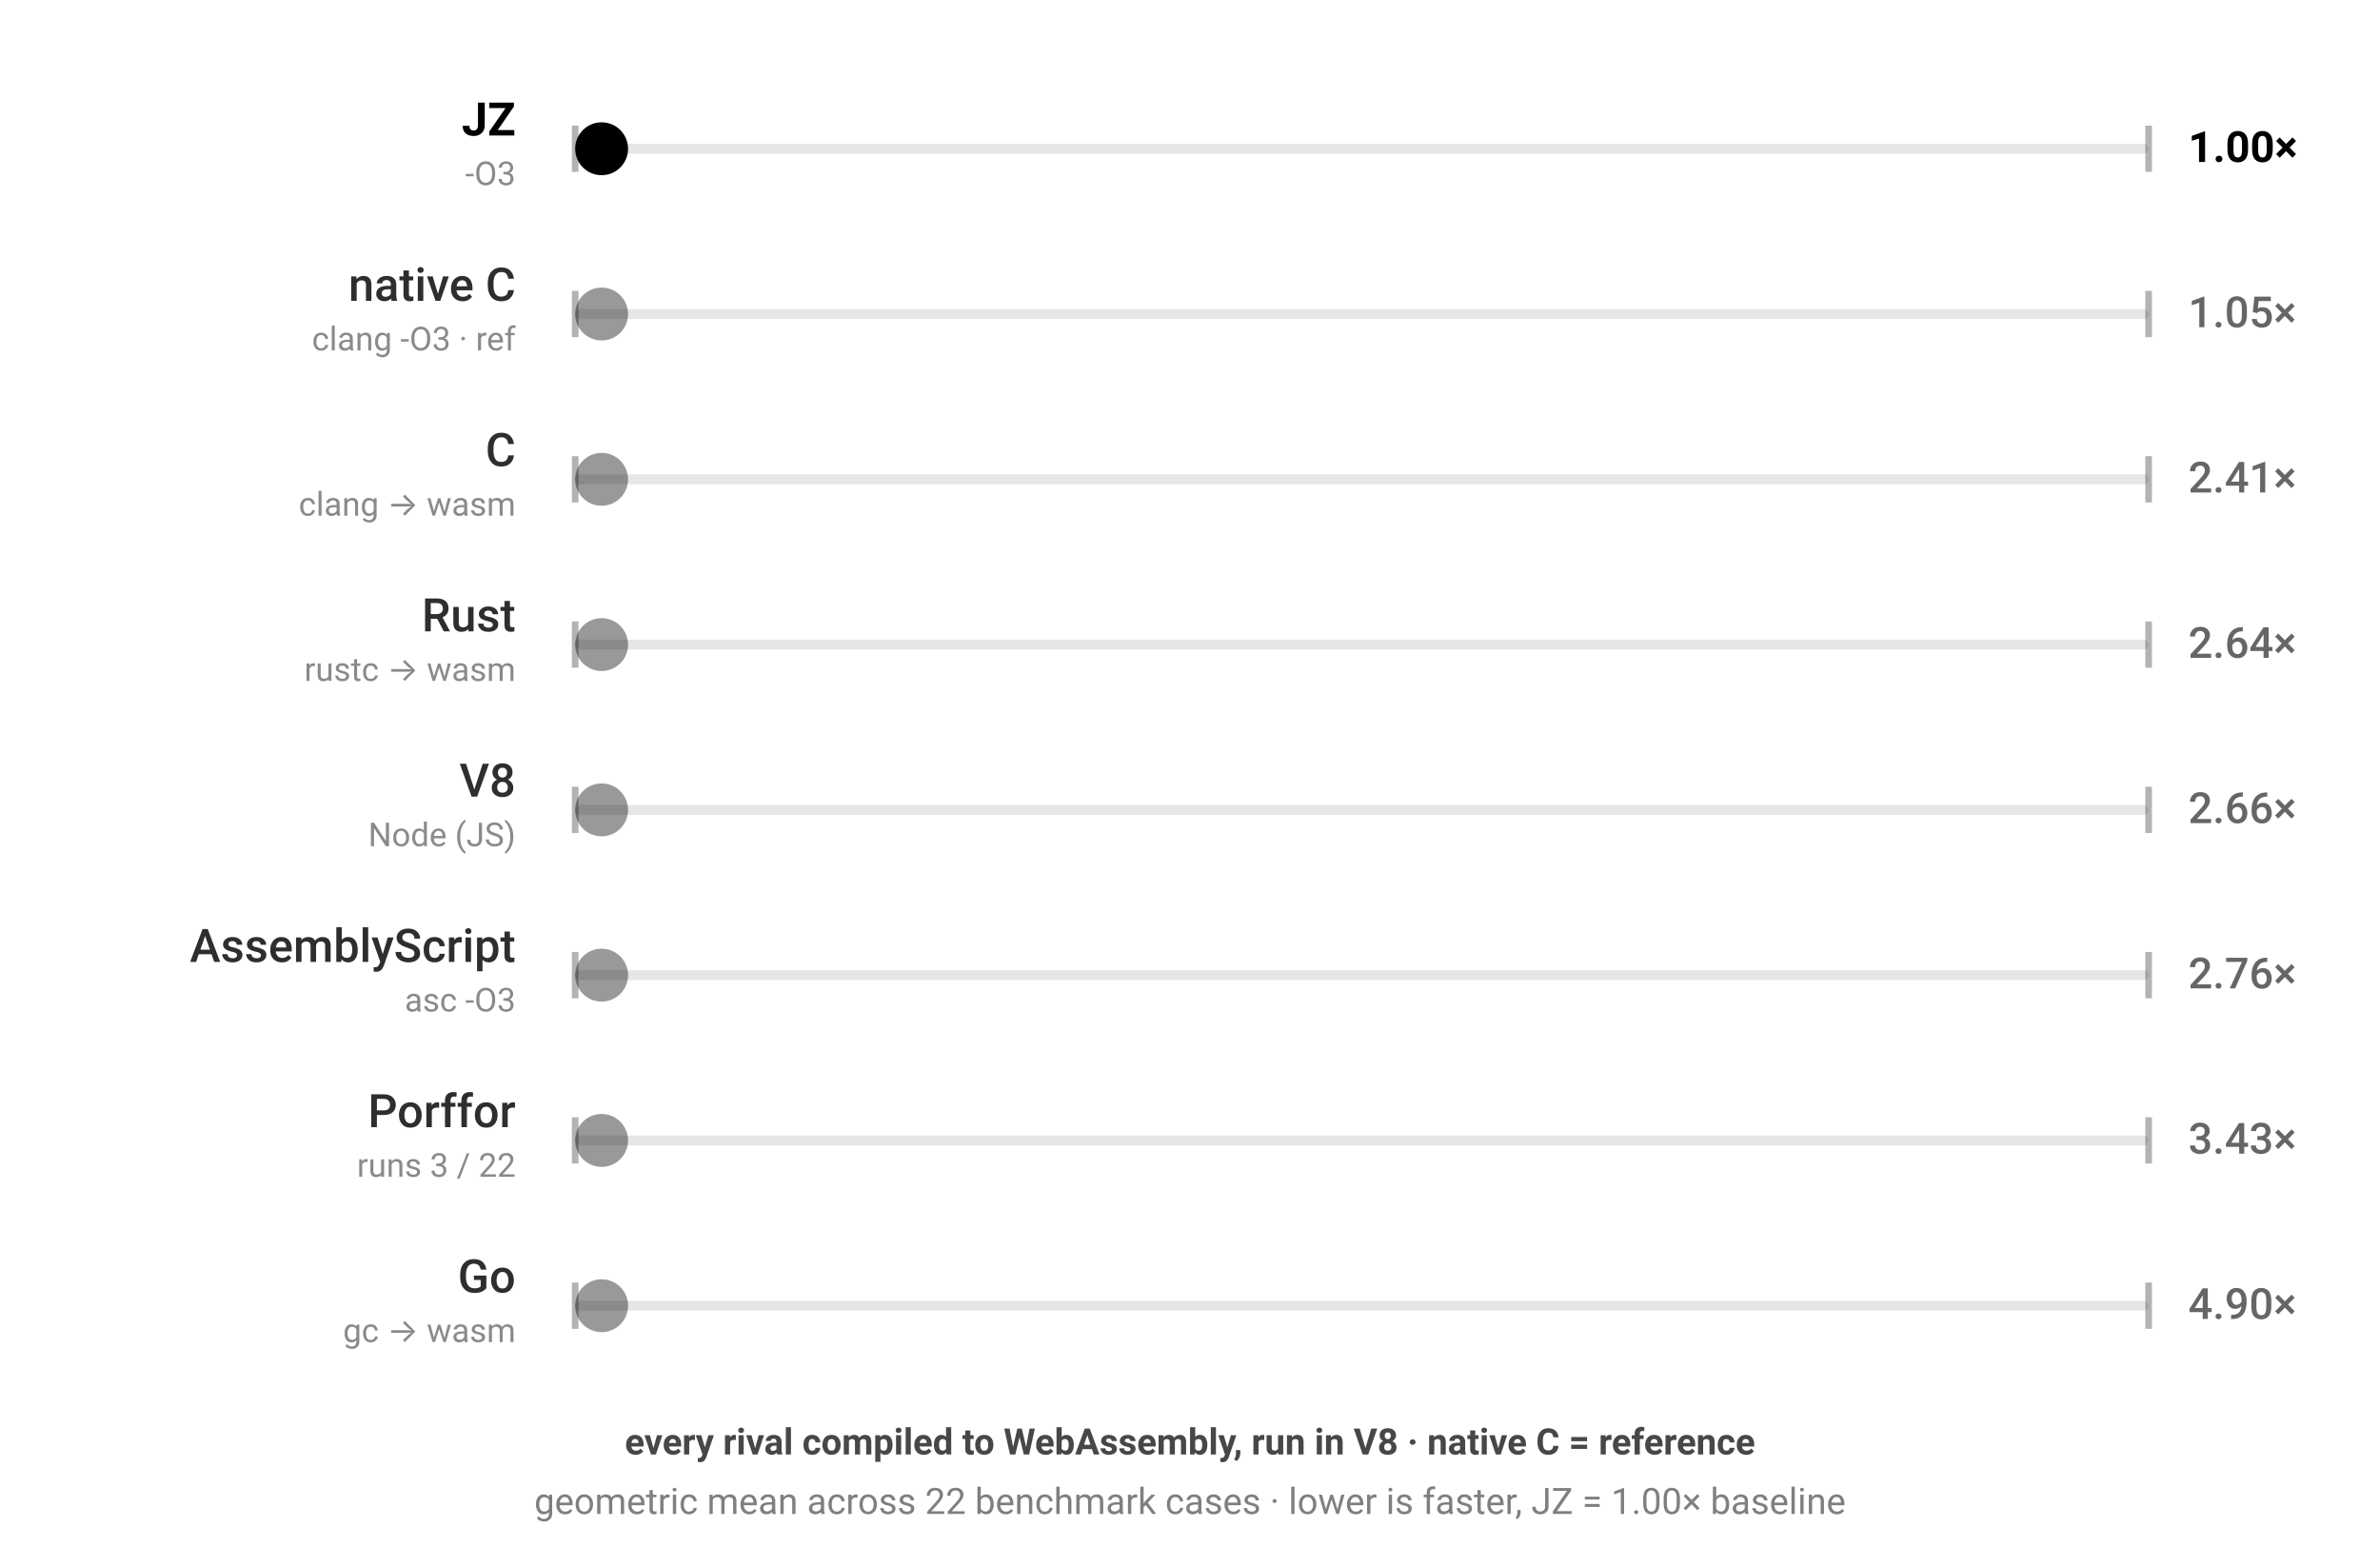
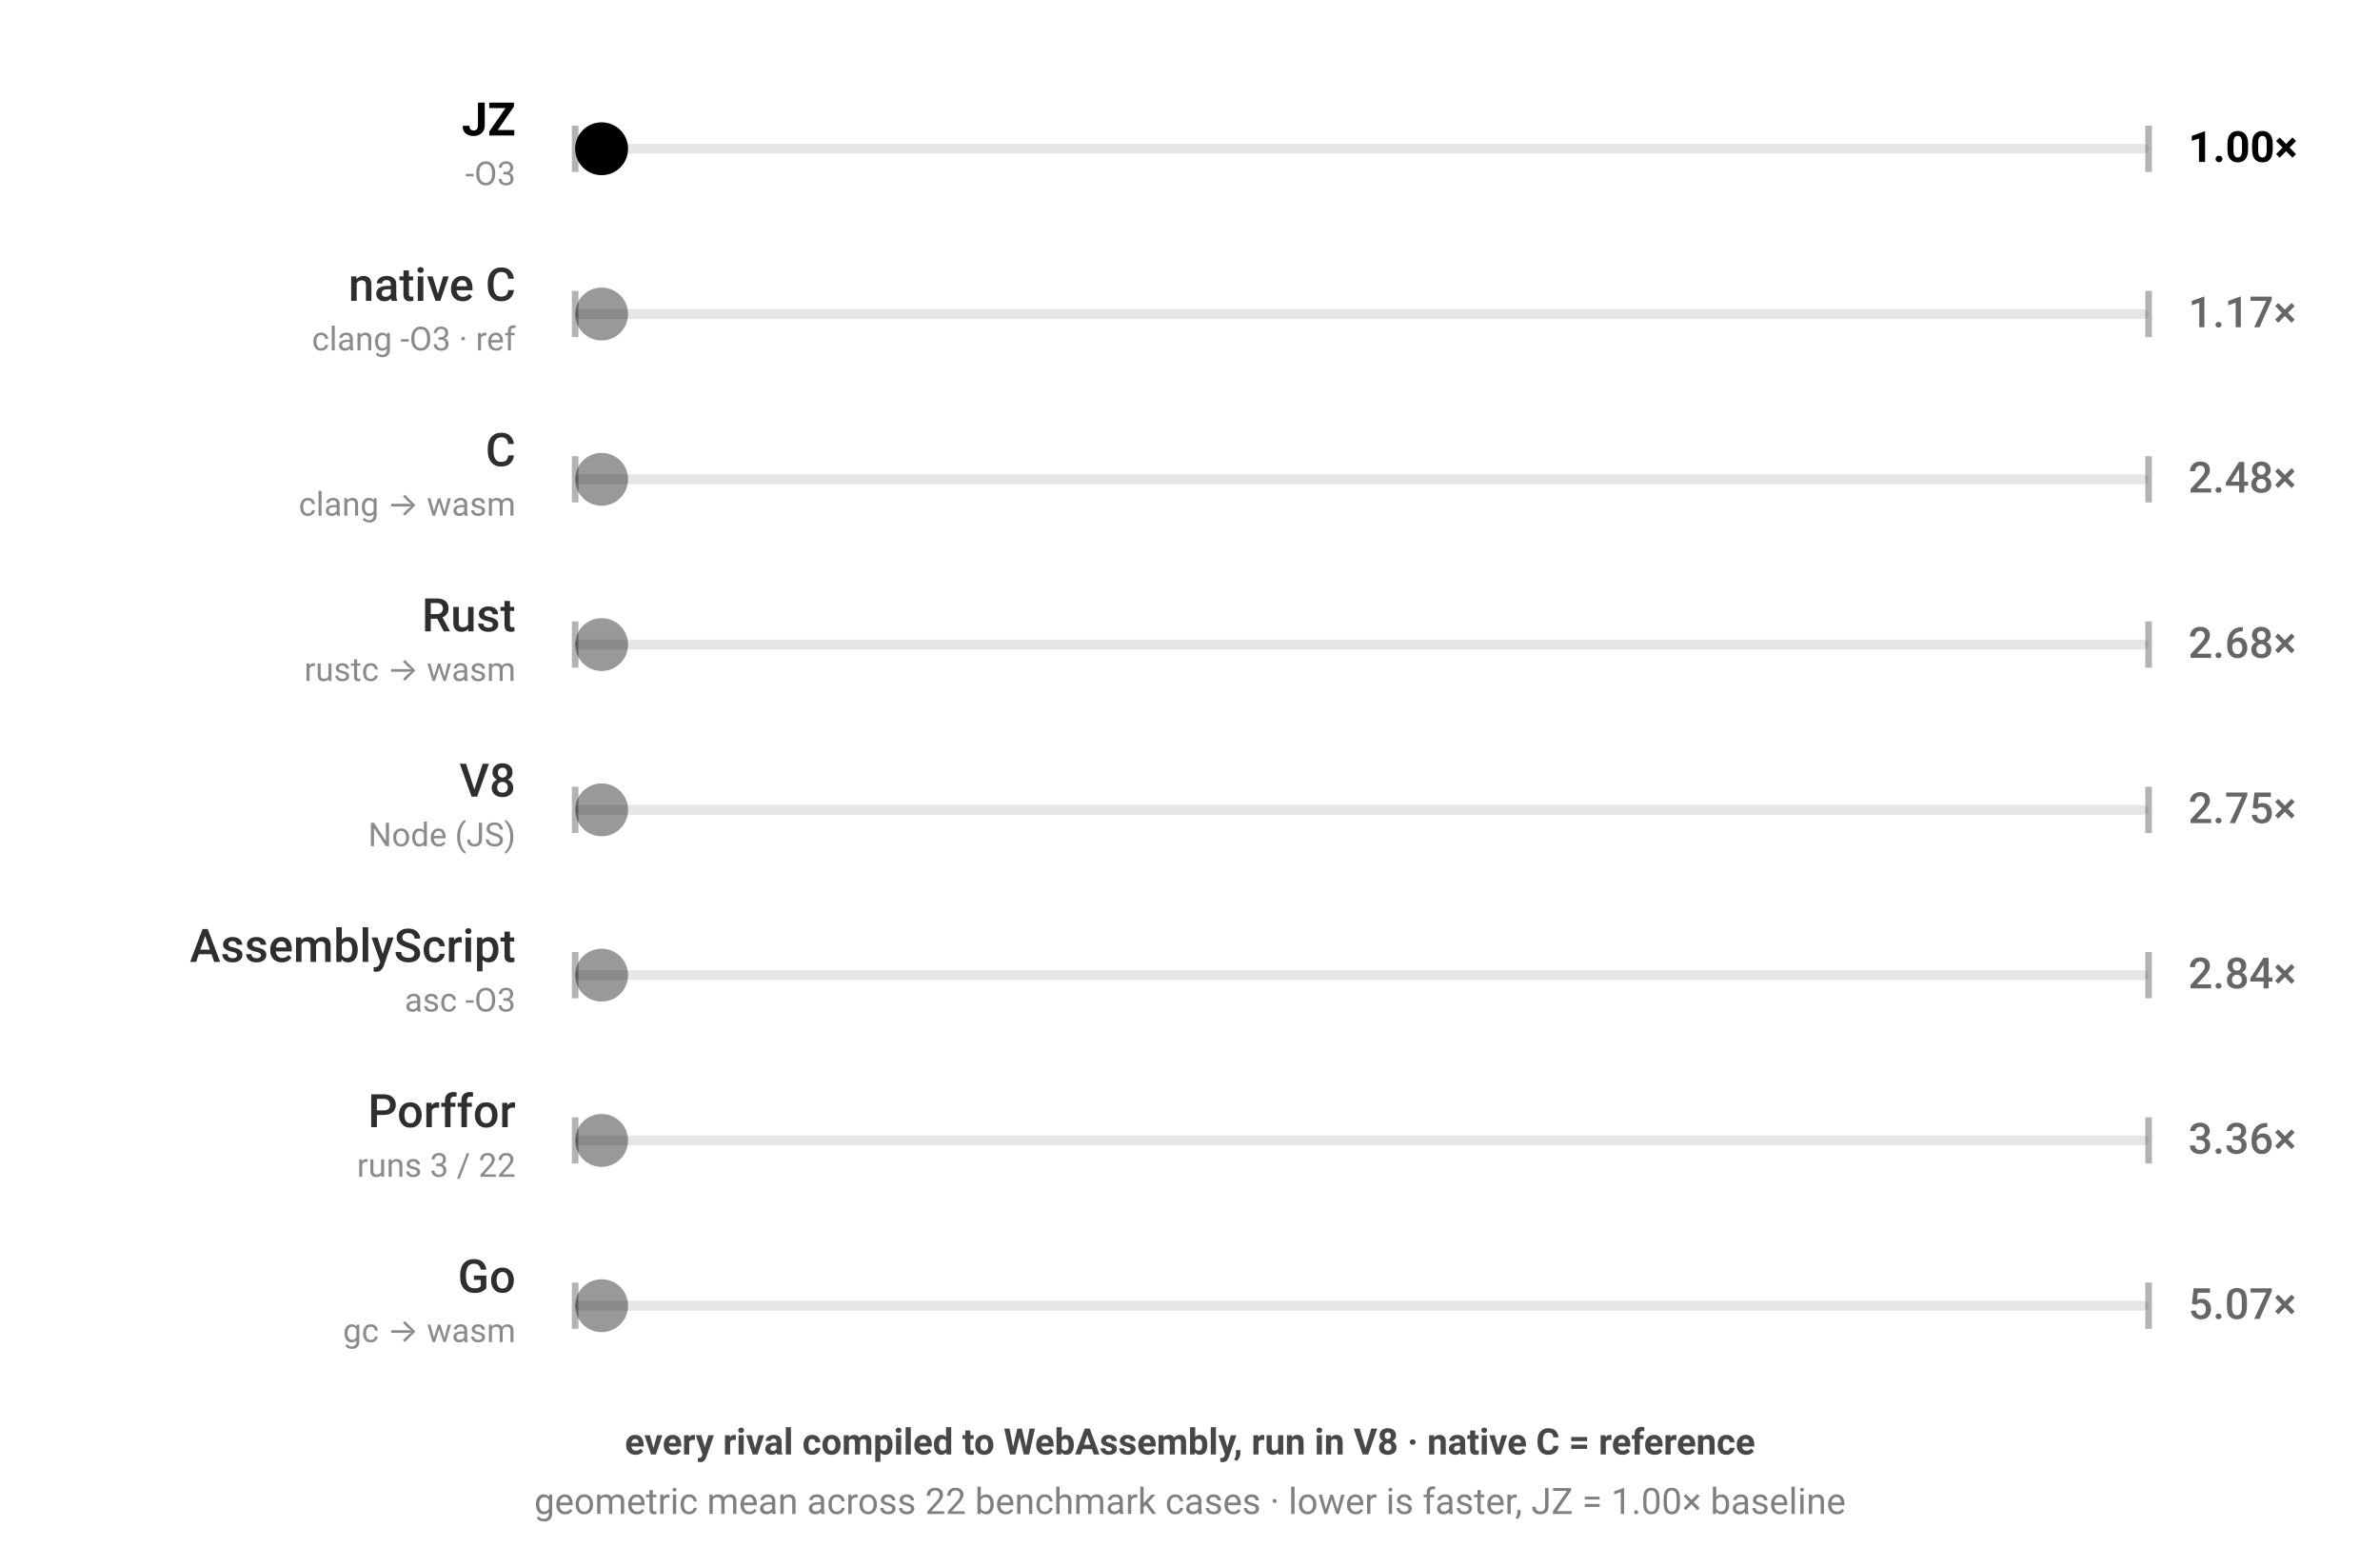
<svg xmlns="http://www.w3.org/2000/svg" viewBox="0 0 720 474" width="720" height="474" style="color-scheme:light dark" role="img" aria-label="JZ benchmark — every rival compiled to WebAssembly, run in V8 · native C = reference; geometric mean across 22 benchmark cases · lower is faster, JZ = 1.00× baseline; each ball's speed is proportional to that engine's geometric-mean runtime across the corpus">
  <g font-family="-apple-system,BlinkMacSystemFont,'Segoe UI',Roboto,sans-serif">
    <rect x="174" y="43.5" width="476" height="3" rx="1.5" fill="currentColor" fill-opacity="0.1" />
    <line x1="174" y1="38" x2="174" y2="52" stroke="currentColor" stroke-opacity="0.3" stroke-width="2" />
    <line x1="650" y1="38" x2="650" y2="52" stroke="currentColor" stroke-opacity="0.3" stroke-width="2" />
    <text x="156" y="41" text-anchor="end" font-size="14" font-weight="700" fill="currentColor" fill-opacity="1">JZ</text>
    <text x="156" y="56" text-anchor="end" font-size="10" fill="currentColor" fill-opacity="0.46">-O3</text>
    <text x="662" y="49" font-size="13" font-weight="700" fill="currentColor" fill-opacity="1">1.00×</text>
    <circle cx="182.0" cy="45" r="8" fill="currentColor" fill-opacity="1">
      <animate attributeName="cx" dur="1.6s" repeatCount="indefinite" calcMode="linear" keyTimes="0;0.5;1" values="182.0;642.0;182.0" begin="-0.00s" />
    </circle>
  </g>
  <g font-family="-apple-system,BlinkMacSystemFont,'Segoe UI',Roboto,sans-serif">
    <rect x="174" y="93.5" width="476" height="3" rx="1.5" fill="currentColor" fill-opacity="0.1" />
    <line x1="174" y1="88" x2="174" y2="102" stroke="currentColor" stroke-opacity="0.3" stroke-width="2" />
    <line x1="650" y1="88" x2="650" y2="102" stroke="currentColor" stroke-opacity="0.3" stroke-width="2" />
    <text x="156" y="91" text-anchor="end" font-size="14" font-weight="500" fill="currentColor" fill-opacity="0.82">native C</text>
    <text x="156" y="106" text-anchor="end" font-size="10" fill="currentColor" fill-opacity="0.46">clang -O3 · ref</text>
-     <text x="662" y="99" font-size="13" font-weight="500" fill="currentColor" fill-opacity="0.6">1.05×</text>
+     <text x="662" y="99" font-size="13" font-weight="500" fill="currentColor" fill-opacity="0.6">1.17×</text>
    <circle cx="182.0" cy="95" r="8" fill="currentColor" fill-opacity="0.4">
-       <animate attributeName="cx" dur="1.68s" repeatCount="indefinite" calcMode="linear" keyTimes="0;0.5;1" values="182.0;642.0;182.0" begin="-0.41s" />
+       <animate attributeName="cx" dur="1.869s" repeatCount="indefinite" calcMode="linear" keyTimes="0;0.5;1" values="182.0;642.0;182.0" begin="-0.41s" />
    </circle>
  </g>
  <g font-family="-apple-system,BlinkMacSystemFont,'Segoe UI',Roboto,sans-serif">
    <rect x="174" y="143.5" width="476" height="3" rx="1.5" fill="currentColor" fill-opacity="0.1" />
    <line x1="174" y1="138" x2="174" y2="152" stroke="currentColor" stroke-opacity="0.3" stroke-width="2" />
    <line x1="650" y1="138" x2="650" y2="152" stroke="currentColor" stroke-opacity="0.3" stroke-width="2" />
    <text x="156" y="141" text-anchor="end" font-size="14" font-weight="500" fill="currentColor" fill-opacity="0.82">C</text>
    <text x="156" y="156" text-anchor="end" font-size="10" fill="currentColor" fill-opacity="0.46">clang → wasm</text>
-     <text x="662" y="149" font-size="13" font-weight="500" fill="currentColor" fill-opacity="0.6">2.41×</text>
+     <text x="662" y="149" font-size="13" font-weight="500" fill="currentColor" fill-opacity="0.6">2.48×</text>
    <circle cx="182.0" cy="145" r="8" fill="currentColor" fill-opacity="0.4">
-       <animate attributeName="cx" dur="3.856s" repeatCount="indefinite" calcMode="linear" keyTimes="0;0.5;1" values="182.0;642.0;182.0" begin="-0.82s" />
+       <animate attributeName="cx" dur="3.966s" repeatCount="indefinite" calcMode="linear" keyTimes="0;0.5;1" values="182.0;642.0;182.0" begin="-0.82s" />
    </circle>
  </g>
  <g font-family="-apple-system,BlinkMacSystemFont,'Segoe UI',Roboto,sans-serif">
    <rect x="174" y="193.5" width="476" height="3" rx="1.5" fill="currentColor" fill-opacity="0.1" />
    <line x1="174" y1="188" x2="174" y2="202" stroke="currentColor" stroke-opacity="0.3" stroke-width="2" />
    <line x1="650" y1="188" x2="650" y2="202" stroke="currentColor" stroke-opacity="0.3" stroke-width="2" />
    <text x="156" y="191" text-anchor="end" font-size="14" font-weight="500" fill="currentColor" fill-opacity="0.82">Rust</text>
    <text x="156" y="206" text-anchor="end" font-size="10" fill="currentColor" fill-opacity="0.46">rustc → wasm</text>
-     <text x="662" y="199" font-size="13" font-weight="500" fill="currentColor" fill-opacity="0.6">2.64×</text>
+     <text x="662" y="199" font-size="13" font-weight="500" fill="currentColor" fill-opacity="0.6">2.68×</text>
    <circle cx="182.0" cy="195" r="8" fill="currentColor" fill-opacity="0.4">
-       <animate attributeName="cx" dur="4.224s" repeatCount="indefinite" calcMode="linear" keyTimes="0;0.5;1" values="182.0;642.0;182.0" begin="-1.23s" />
+       <animate attributeName="cx" dur="4.283s" repeatCount="indefinite" calcMode="linear" keyTimes="0;0.5;1" values="182.0;642.0;182.0" begin="-1.23s" />
    </circle>
  </g>
  <g font-family="-apple-system,BlinkMacSystemFont,'Segoe UI',Roboto,sans-serif">
    <rect x="174" y="243.5" width="476" height="3" rx="1.5" fill="currentColor" fill-opacity="0.1" />
    <line x1="174" y1="238" x2="174" y2="252" stroke="currentColor" stroke-opacity="0.3" stroke-width="2" />
    <line x1="650" y1="238" x2="650" y2="252" stroke="currentColor" stroke-opacity="0.3" stroke-width="2" />
    <text x="156" y="241" text-anchor="end" font-size="14" font-weight="500" fill="currentColor" fill-opacity="0.82">V8</text>
    <text x="156" y="256" text-anchor="end" font-size="10" fill="currentColor" fill-opacity="0.46">Node (JS)</text>
-     <text x="662" y="249" font-size="13" font-weight="500" fill="currentColor" fill-opacity="0.6">2.66×</text>
+     <text x="662" y="249" font-size="13" font-weight="500" fill="currentColor" fill-opacity="0.6">2.75×</text>
    <circle cx="182.0" cy="245" r="8" fill="currentColor" fill-opacity="0.4">
-       <animate attributeName="cx" dur="4.256s" repeatCount="indefinite" calcMode="linear" keyTimes="0;0.5;1" values="182.0;642.0;182.0" begin="-1.64s" />
+       <animate attributeName="cx" dur="4.397s" repeatCount="indefinite" calcMode="linear" keyTimes="0;0.5;1" values="182.0;642.0;182.0" begin="-1.64s" />
    </circle>
  </g>
  <g font-family="-apple-system,BlinkMacSystemFont,'Segoe UI',Roboto,sans-serif">
    <rect x="174" y="293.5" width="476" height="3" rx="1.5" fill="currentColor" fill-opacity="0.1" />
    <line x1="174" y1="288" x2="174" y2="302" stroke="currentColor" stroke-opacity="0.3" stroke-width="2" />
    <line x1="650" y1="288" x2="650" y2="302" stroke="currentColor" stroke-opacity="0.3" stroke-width="2" />
    <text x="156" y="291" text-anchor="end" font-size="14" font-weight="500" fill="currentColor" fill-opacity="0.82">AssemblyScript</text>
    <text x="156" y="306" text-anchor="end" font-size="10" fill="currentColor" fill-opacity="0.46">asc -O3</text>
-     <text x="662" y="299" font-size="13" font-weight="500" fill="currentColor" fill-opacity="0.6">2.76×</text>
+     <text x="662" y="299" font-size="13" font-weight="500" fill="currentColor" fill-opacity="0.6">2.84×</text>
    <circle cx="182.0" cy="295" r="8" fill="currentColor" fill-opacity="0.4">
-       <animate attributeName="cx" dur="4.416s" repeatCount="indefinite" calcMode="linear" keyTimes="0;0.5;1" values="182.0;642.0;182.0" begin="-2.05s" />
+       <animate attributeName="cx" dur="4.549s" repeatCount="indefinite" calcMode="linear" keyTimes="0;0.5;1" values="182.0;642.0;182.0" begin="-2.05s" />
    </circle>
  </g>
  <g font-family="-apple-system,BlinkMacSystemFont,'Segoe UI',Roboto,sans-serif">
    <rect x="174" y="343.5" width="476" height="3" rx="1.5" fill="currentColor" fill-opacity="0.1" />
    <line x1="174" y1="338" x2="174" y2="352" stroke="currentColor" stroke-opacity="0.3" stroke-width="2" />
    <line x1="650" y1="338" x2="650" y2="352" stroke="currentColor" stroke-opacity="0.3" stroke-width="2" />
    <text x="156" y="341" text-anchor="end" font-size="14" font-weight="500" fill="currentColor" fill-opacity="0.82">Porffor</text>
    <text x="156" y="356" text-anchor="end" font-size="10" fill="currentColor" fill-opacity="0.46">runs 3 / 22</text>
-     <text x="662" y="349" font-size="13" font-weight="500" fill="currentColor" fill-opacity="0.6">3.43×</text>
+     <text x="662" y="349" font-size="13" font-weight="500" fill="currentColor" fill-opacity="0.6">3.36×</text>
    <circle cx="182.0" cy="345" r="8" fill="currentColor" fill-opacity="0.4">
-       <animate attributeName="cx" dur="5.488s" repeatCount="indefinite" calcMode="linear" keyTimes="0;0.5;1" values="182.0;642.0;182.0" begin="-2.46s" />
+       <animate attributeName="cx" dur="5.379s" repeatCount="indefinite" calcMode="linear" keyTimes="0;0.5;1" values="182.0;642.0;182.0" begin="-2.46s" />
    </circle>
  </g>
  <g font-family="-apple-system,BlinkMacSystemFont,'Segoe UI',Roboto,sans-serif">
    <rect x="174" y="393.5" width="476" height="3" rx="1.5" fill="currentColor" fill-opacity="0.1" />
    <line x1="174" y1="388" x2="174" y2="402" stroke="currentColor" stroke-opacity="0.3" stroke-width="2" />
    <line x1="650" y1="388" x2="650" y2="402" stroke="currentColor" stroke-opacity="0.3" stroke-width="2" />
    <text x="156" y="391" text-anchor="end" font-size="14" font-weight="500" fill="currentColor" fill-opacity="0.82">Go</text>
    <text x="156" y="406" text-anchor="end" font-size="10" fill="currentColor" fill-opacity="0.46">gc → wasm</text>
-     <text x="662" y="399" font-size="13" font-weight="500" fill="currentColor" fill-opacity="0.6">4.90×</text>
+     <text x="662" y="399" font-size="13" font-weight="500" fill="currentColor" fill-opacity="0.6">5.07×</text>
    <circle cx="182.0" cy="395" r="8" fill="currentColor" fill-opacity="0.4">
-       <animate attributeName="cx" dur="7.84s" repeatCount="indefinite" calcMode="linear" keyTimes="0;0.5;1" values="182.0;642.0;182.0" begin="-2.87s" />
+       <animate attributeName="cx" dur="8.104s" repeatCount="indefinite" calcMode="linear" keyTimes="0;0.5;1" values="182.0;642.0;182.0" begin="-2.87s" />
    </circle>
  </g>
  <text x="360" y="440" text-anchor="middle" font-family="-apple-system,BlinkMacSystemFont,'Segoe UI',Roboto,sans-serif" font-size="11" font-weight="600" fill="currentColor" fill-opacity="0.72">every rival compiled to WebAssembly, run in V8 · native C = reference</text>
  <text x="360" y="458" text-anchor="middle" font-family="-apple-system,BlinkMacSystemFont,'Segoe UI',Roboto,sans-serif" font-size="11" fill="currentColor" fill-opacity="0.5">geometric mean across 22 benchmark cases · lower is faster, JZ = 1.00× baseline</text>
</svg>
